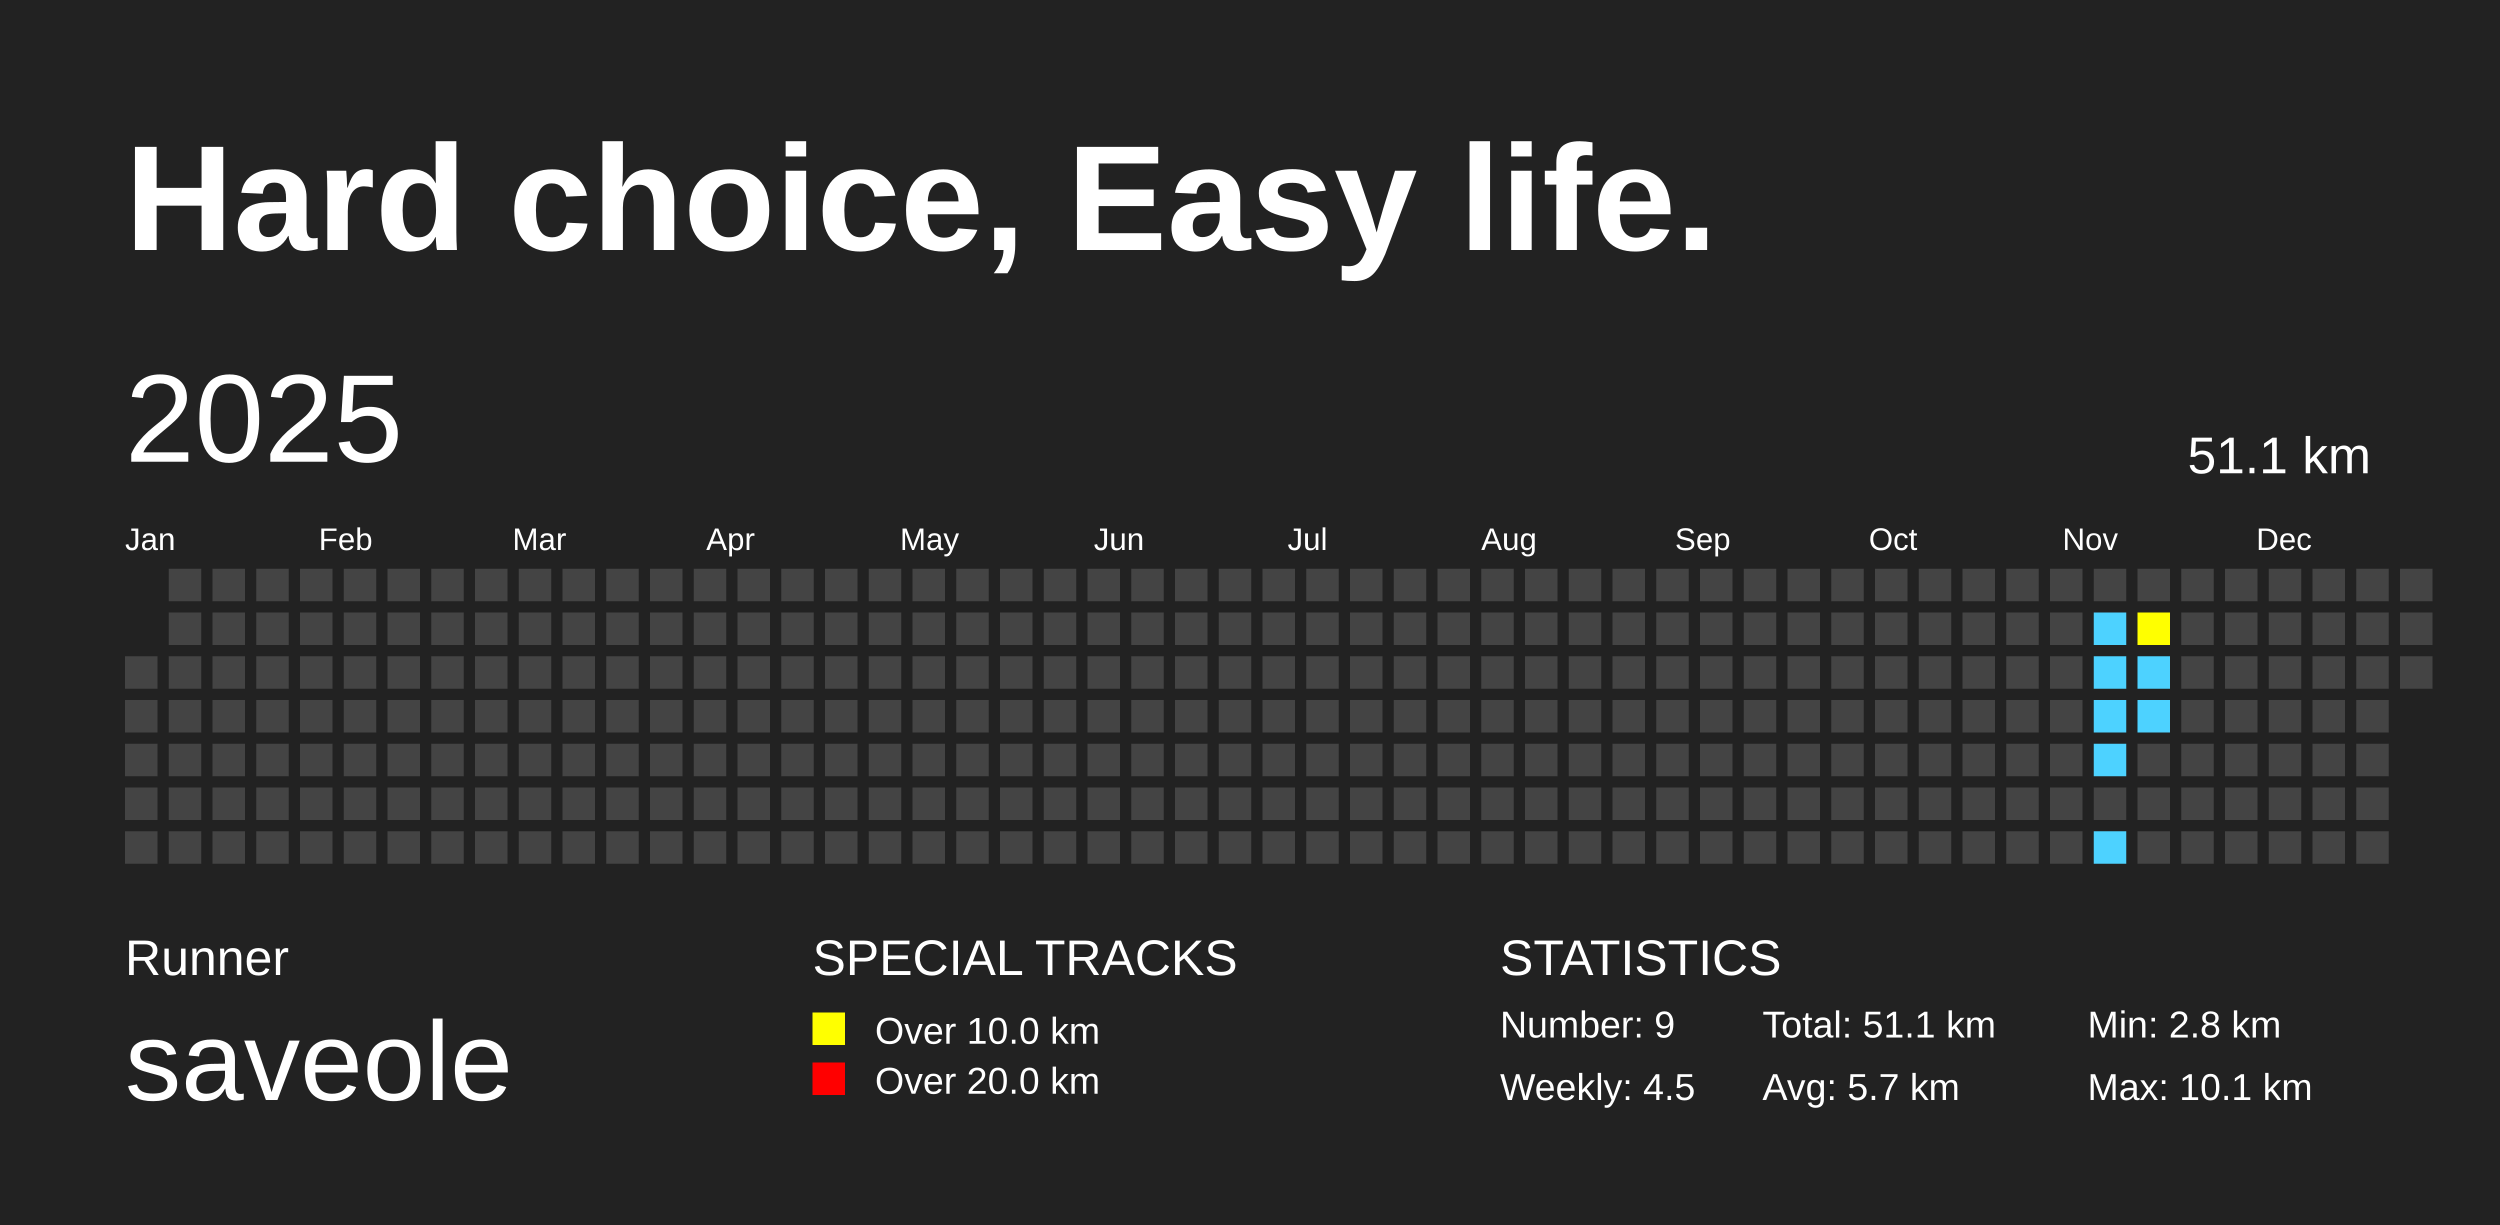
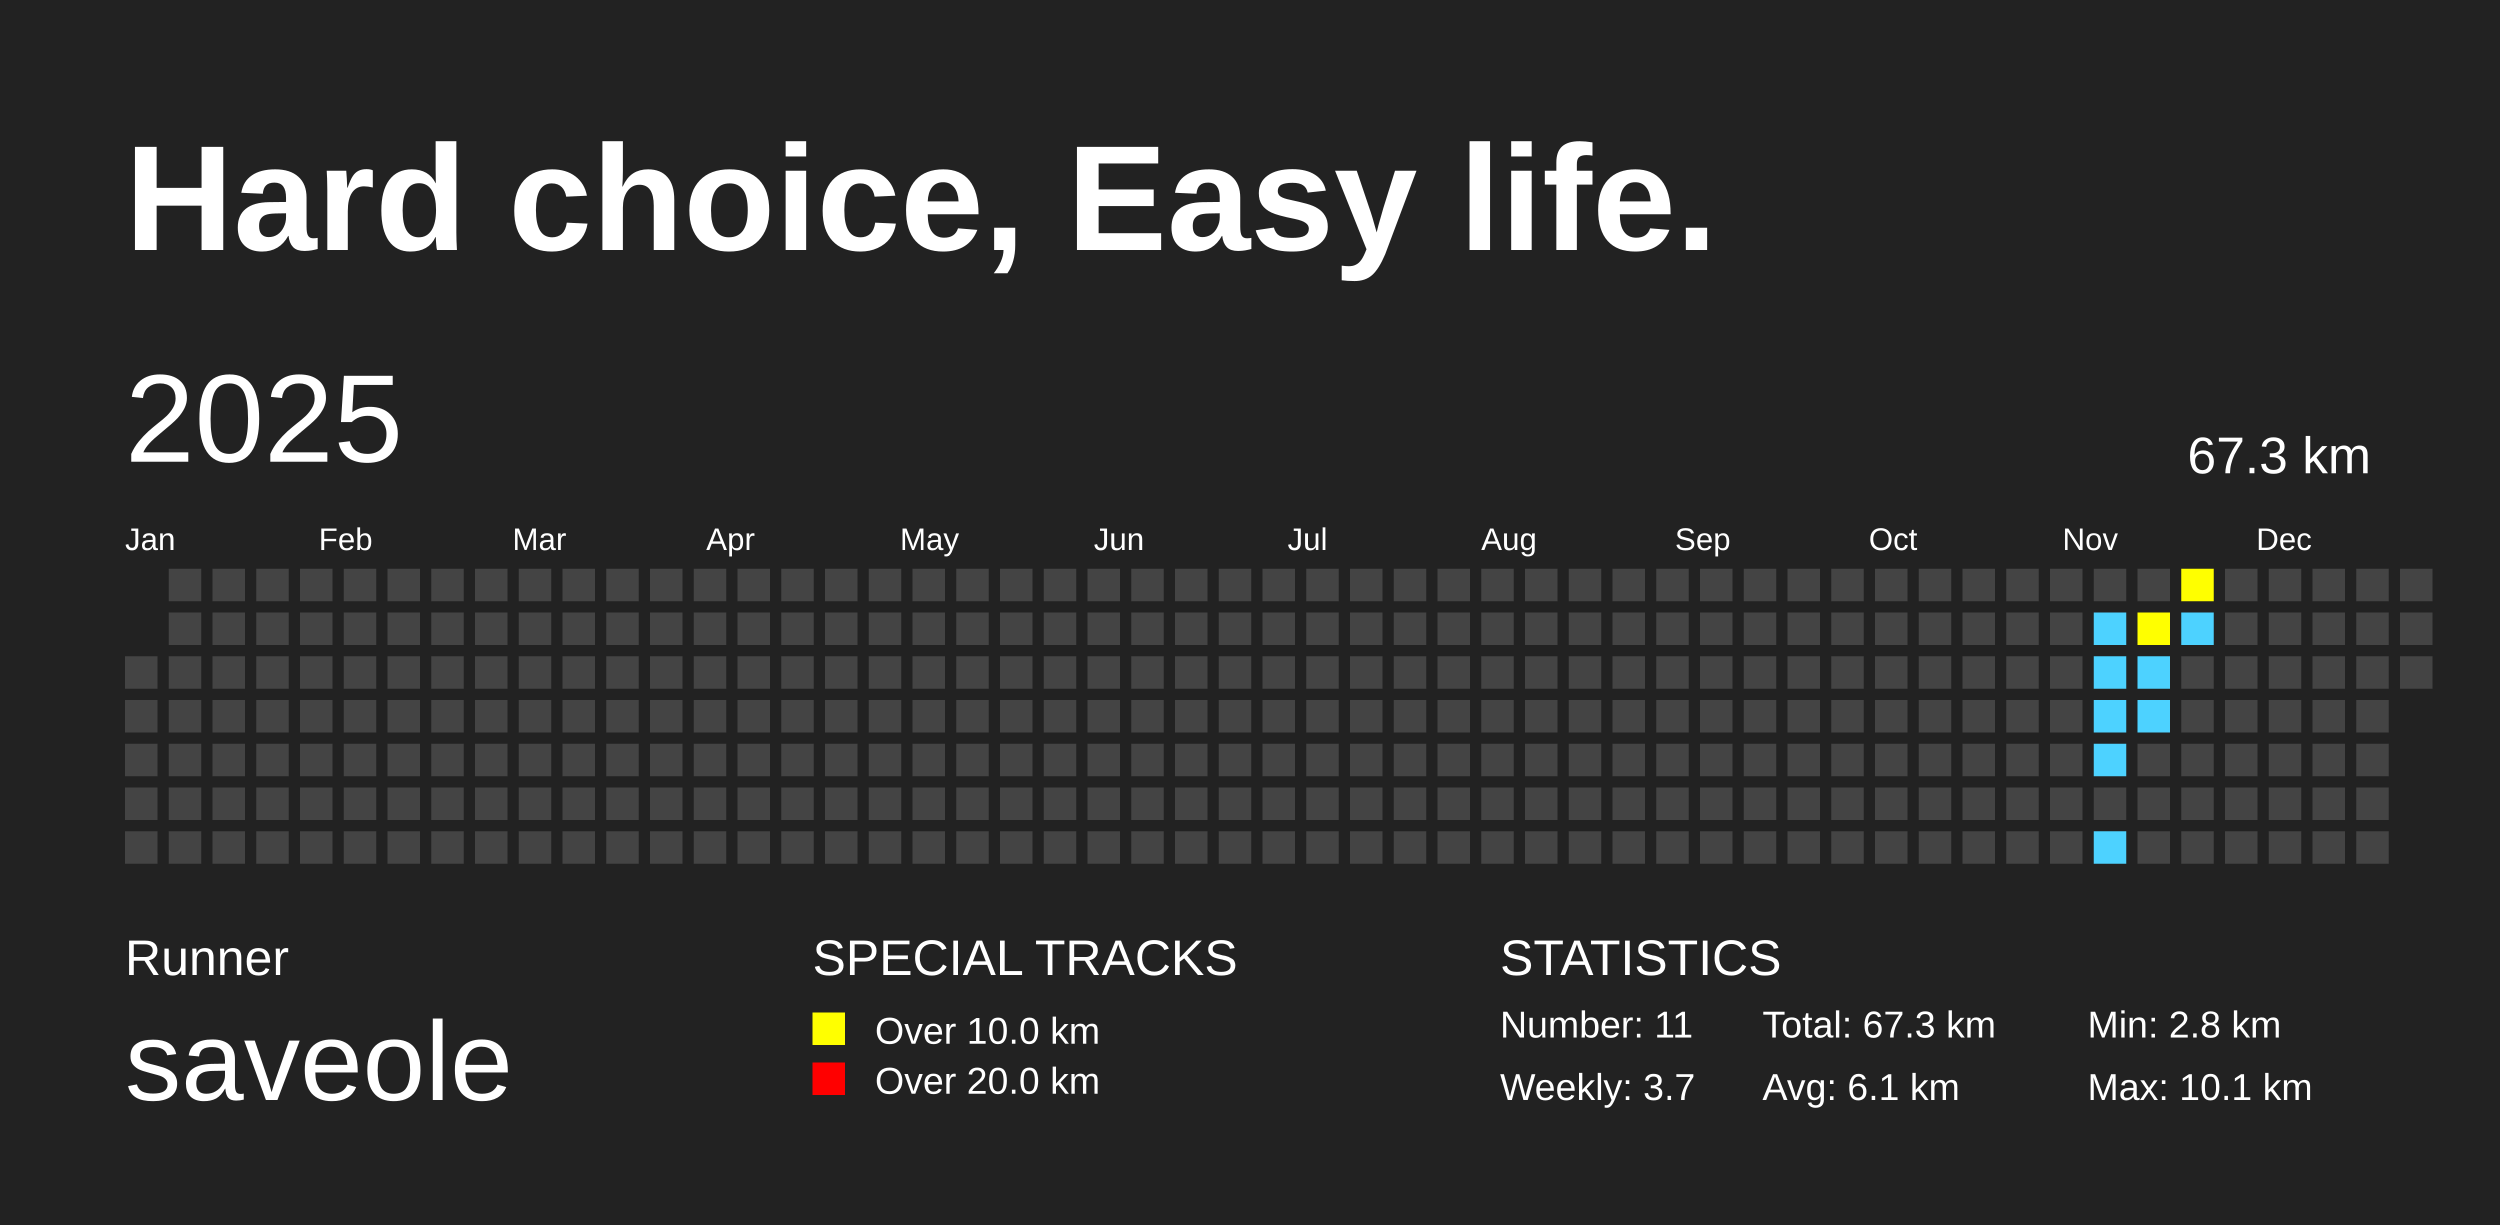
<svg xmlns="http://www.w3.org/2000/svg" baseProfile="full" height="98mm" version="1.1" viewBox="0,0,200,98" width="200mm">
  <defs />
  <rect fill="#222222" height="98" width="200" x="0" y="0" />
  <text fill="#FFFFFF" style="font-size:12px; font-family:Arial; font-weight:bold;" x="10" y="20">Hard choice, Easy life.</text>
  <text fill="#FFFFFF" style="font-size:4px; font-family:Arial" x="10" y="78">Runner</text>
  <text fill="#FFFFFF" style="font-size:9px; font-family:Arial" x="10" y="88">saveole</text>
  <text fill="#FFFFFF" style="font-size:4px; font-family:Arial" x="65" y="78">SPECIAL TRACKS</text>
  <rect fill="yellow" height="2.6" width="2.6" x="65" y="81" />
  <text fill="#FFFFFF" style="font-size:3px; font-family:Arial" x="70" y="83.5">Over 10.0 km</text>
  <rect fill="red" height="2.6" width="2.6" x="65" y="85" />
  <text fill="#FFFFFF" style="font-size:3px; font-family:Arial" x="70" y="87.5">Over 20.0 km</text>
  <text fill="#FFFFFF" style="font-size:4px; font-family:Arial" x="120" y="78">STATISTICS</text>
-   <text fill="#FFFFFF" style="font-size:3px; font-family:Arial" x="120" y="83">Number: 9</text>
-   <text fill="#FFFFFF" style="font-size:3px; font-family:Arial" x="120" y="88">Weekly: 4.5</text>
-   <text fill="#FFFFFF" style="font-size:3px; font-family:Arial" x="141" y="83">Total: 51.1 km</text>
-   <text fill="#FFFFFF" style="font-size:3px; font-family:Arial" x="141" y="88">Avg: 5.7 km</text>
+   <text fill="#FFFFFF" style="font-size:3px; font-family:Arial" x="120" y="83">Number: 11</text>
+   <text fill="#FFFFFF" style="font-size:3px; font-family:Arial" x="120" y="88">Weekly: 3.7</text>
+   <text fill="#FFFFFF" style="font-size:3px; font-family:Arial" x="141" y="83">Total: 67.3 km</text>
+   <text fill="#FFFFFF" style="font-size:3px; font-family:Arial" x="141" y="88">Avg: 6.1 km</text>
  <text fill="#FFFFFF" style="font-size:3px; font-family:Arial" x="167" y="83">Min: 2.8 km</text>
  <text fill="#FFFFFF" style="font-size:3px; font-family:Arial" x="167" y="88">Max: 10.1 km</text>
  <text dominant-baseline="hanging" fill="#FFFFFF" style="font-size:10.0px; font-family:Arial;" x="10" y="30">2025</text>
-   <text dominant-baseline="hanging" fill="#FFFFFF" style="font-size:4.125px; font-family:Arial;" x="175" y="35">51.1 km</text>
+   <text dominant-baseline="hanging" fill="#FFFFFF" style="font-size:4.125px; font-family:Arial;" x="175" y="35">67.3 km</text>
  <text fill="#FFFFFF" style="font-size:2.5px; font-family:Arial" x="10.0" y="44">Jan</text>
  <text fill="#FFFFFF" style="font-size:2.5px; font-family:Arial" x="25.5" y="44">Feb</text>
  <text fill="#FFFFFF" style="font-size:2.5px; font-family:Arial" x="41.0" y="44">Mar</text>
  <text fill="#FFFFFF" style="font-size:2.5px; font-family:Arial" x="56.5" y="44">Apr</text>
  <text fill="#FFFFFF" style="font-size:2.5px; font-family:Arial" x="72.0" y="44">May</text>
  <text fill="#FFFFFF" style="font-size:2.5px; font-family:Arial" x="87.5" y="44">Jun</text>
  <text fill="#FFFFFF" style="font-size:2.5px; font-family:Arial" x="103.0" y="44">Jul</text>
  <text fill="#FFFFFF" style="font-size:2.5px; font-family:Arial" x="118.5" y="44">Aug</text>
  <text fill="#FFFFFF" style="font-size:2.5px; font-family:Arial" x="134.0" y="44">Sep</text>
  <text fill="#FFFFFF" style="font-size:2.5px; font-family:Arial" x="149.5" y="44">Oct</text>
  <text fill="#FFFFFF" style="font-size:2.5px; font-family:Arial" x="165.0" y="44">Nov</text>
  <text fill="#FFFFFF" style="font-size:2.5px; font-family:Arial" x="180.5" y="44">Dec</text>
  <rect fill="#444444" height="2.6" width="2.6" x="10.0" y="52.5" />
  <rect fill="#444444" height="2.6" width="2.6" x="10.0" y="56.0" />
  <rect fill="#444444" height="2.6" width="2.6" x="10.0" y="59.5" />
  <rect fill="#444444" height="2.6" width="2.6" x="10.0" y="63.0" />
  <rect fill="#444444" height="2.6" width="2.6" x="10.0" y="66.5" />
  <rect fill="#444444" height="2.6" width="2.6" x="13.5" y="45.5" />
  <rect fill="#444444" height="2.6" width="2.6" x="13.5" y="49.0" />
  <rect fill="#444444" height="2.6" width="2.6" x="13.5" y="52.5" />
  <rect fill="#444444" height="2.6" width="2.6" x="13.5" y="56.0" />
  <rect fill="#444444" height="2.6" width="2.6" x="13.5" y="59.5" />
  <rect fill="#444444" height="2.6" width="2.6" x="13.5" y="63.0" />
  <rect fill="#444444" height="2.6" width="2.6" x="13.5" y="66.5" />
  <rect fill="#444444" height="2.6" width="2.6" x="17.0" y="45.5" />
  <rect fill="#444444" height="2.6" width="2.6" x="17.0" y="49.0" />
  <rect fill="#444444" height="2.6" width="2.6" x="17.0" y="52.5" />
  <rect fill="#444444" height="2.6" width="2.6" x="17.0" y="56.0" />
  <rect fill="#444444" height="2.6" width="2.6" x="17.0" y="59.5" />
  <rect fill="#444444" height="2.6" width="2.6" x="17.0" y="63.0" />
  <rect fill="#444444" height="2.6" width="2.6" x="17.0" y="66.5" />
  <rect fill="#444444" height="2.6" width="2.6" x="20.5" y="45.5" />
  <rect fill="#444444" height="2.6" width="2.6" x="20.5" y="49.0" />
  <rect fill="#444444" height="2.6" width="2.6" x="20.5" y="52.5" />
  <rect fill="#444444" height="2.6" width="2.6" x="20.5" y="56.0" />
  <rect fill="#444444" height="2.6" width="2.6" x="20.5" y="59.5" />
  <rect fill="#444444" height="2.6" width="2.6" x="20.5" y="63.0" />
  <rect fill="#444444" height="2.6" width="2.6" x="20.5" y="66.5" />
  <rect fill="#444444" height="2.6" width="2.6" x="24.0" y="45.5" />
  <rect fill="#444444" height="2.6" width="2.6" x="24.0" y="49.0" />
  <rect fill="#444444" height="2.6" width="2.6" x="24.0" y="52.5" />
  <rect fill="#444444" height="2.6" width="2.6" x="24.0" y="56.0" />
  <rect fill="#444444" height="2.6" width="2.6" x="24.0" y="59.5" />
  <rect fill="#444444" height="2.6" width="2.6" x="24.0" y="63.0" />
  <rect fill="#444444" height="2.6" width="2.6" x="24.0" y="66.5" />
  <rect fill="#444444" height="2.6" width="2.6" x="27.5" y="45.5" />
  <rect fill="#444444" height="2.6" width="2.6" x="27.5" y="49.0" />
  <rect fill="#444444" height="2.6" width="2.6" x="27.5" y="52.5" />
  <rect fill="#444444" height="2.6" width="2.6" x="27.5" y="56.0" />
  <rect fill="#444444" height="2.6" width="2.6" x="27.5" y="59.5" />
  <rect fill="#444444" height="2.6" width="2.6" x="27.5" y="63.0" />
  <rect fill="#444444" height="2.6" width="2.6" x="27.5" y="66.5" />
  <rect fill="#444444" height="2.6" width="2.6" x="31.0" y="45.5" />
  <rect fill="#444444" height="2.6" width="2.6" x="31.0" y="49.0" />
  <rect fill="#444444" height="2.6" width="2.6" x="31.0" y="52.5" />
  <rect fill="#444444" height="2.6" width="2.6" x="31.0" y="56.0" />
  <rect fill="#444444" height="2.6" width="2.6" x="31.0" y="59.5" />
  <rect fill="#444444" height="2.6" width="2.6" x="31.0" y="63.0" />
  <rect fill="#444444" height="2.6" width="2.6" x="31.0" y="66.5" />
  <rect fill="#444444" height="2.6" width="2.6" x="34.5" y="45.5" />
  <rect fill="#444444" height="2.6" width="2.6" x="34.5" y="49.0" />
  <rect fill="#444444" height="2.6" width="2.6" x="34.5" y="52.5" />
  <rect fill="#444444" height="2.6" width="2.6" x="34.5" y="56.0" />
  <rect fill="#444444" height="2.6" width="2.6" x="34.5" y="59.5" />
  <rect fill="#444444" height="2.6" width="2.6" x="34.5" y="63.0" />
  <rect fill="#444444" height="2.6" width="2.6" x="34.5" y="66.5" />
  <rect fill="#444444" height="2.6" width="2.6" x="38.0" y="45.5" />
  <rect fill="#444444" height="2.6" width="2.6" x="38.0" y="49.0" />
  <rect fill="#444444" height="2.6" width="2.6" x="38.0" y="52.5" />
  <rect fill="#444444" height="2.6" width="2.6" x="38.0" y="56.0" />
  <rect fill="#444444" height="2.6" width="2.6" x="38.0" y="59.5" />
  <rect fill="#444444" height="2.6" width="2.6" x="38.0" y="63.0" />
  <rect fill="#444444" height="2.6" width="2.6" x="38.0" y="66.5" />
  <rect fill="#444444" height="2.6" width="2.6" x="41.5" y="45.5" />
  <rect fill="#444444" height="2.6" width="2.6" x="41.5" y="49.0" />
  <rect fill="#444444" height="2.6" width="2.6" x="41.5" y="52.5" />
  <rect fill="#444444" height="2.6" width="2.6" x="41.5" y="56.0" />
  <rect fill="#444444" height="2.6" width="2.6" x="41.5" y="59.5" />
  <rect fill="#444444" height="2.6" width="2.6" x="41.5" y="63.0" />
  <rect fill="#444444" height="2.6" width="2.6" x="41.5" y="66.5" />
  <rect fill="#444444" height="2.6" width="2.6" x="45.0" y="45.5" />
  <rect fill="#444444" height="2.6" width="2.6" x="45.0" y="49.0" />
  <rect fill="#444444" height="2.6" width="2.6" x="45.0" y="52.5" />
  <rect fill="#444444" height="2.6" width="2.6" x="45.0" y="56.0" />
  <rect fill="#444444" height="2.6" width="2.6" x="45.0" y="59.5" />
  <rect fill="#444444" height="2.6" width="2.6" x="45.0" y="63.0" />
  <rect fill="#444444" height="2.6" width="2.6" x="45.0" y="66.5" />
  <rect fill="#444444" height="2.6" width="2.6" x="48.5" y="45.5" />
  <rect fill="#444444" height="2.6" width="2.6" x="48.5" y="49.0" />
  <rect fill="#444444" height="2.6" width="2.6" x="48.5" y="52.5" />
  <rect fill="#444444" height="2.6" width="2.6" x="48.5" y="56.0" />
  <rect fill="#444444" height="2.6" width="2.6" x="48.5" y="59.5" />
  <rect fill="#444444" height="2.6" width="2.6" x="48.5" y="63.0" />
  <rect fill="#444444" height="2.6" width="2.6" x="48.5" y="66.5" />
  <rect fill="#444444" height="2.6" width="2.6" x="52.0" y="45.5" />
  <rect fill="#444444" height="2.6" width="2.6" x="52.0" y="49.0" />
  <rect fill="#444444" height="2.6" width="2.6" x="52.0" y="52.5" />
  <rect fill="#444444" height="2.6" width="2.6" x="52.0" y="56.0" />
  <rect fill="#444444" height="2.6" width="2.6" x="52.0" y="59.5" />
  <rect fill="#444444" height="2.6" width="2.6" x="52.0" y="63.0" />
  <rect fill="#444444" height="2.6" width="2.6" x="52.0" y="66.5" />
  <rect fill="#444444" height="2.6" width="2.6" x="55.5" y="45.5" />
  <rect fill="#444444" height="2.6" width="2.6" x="55.5" y="49.0" />
  <rect fill="#444444" height="2.6" width="2.6" x="55.5" y="52.5" />
  <rect fill="#444444" height="2.6" width="2.6" x="55.5" y="56.0" />
  <rect fill="#444444" height="2.6" width="2.6" x="55.5" y="59.5" />
  <rect fill="#444444" height="2.6" width="2.6" x="55.5" y="63.0" />
  <rect fill="#444444" height="2.6" width="2.6" x="55.5" y="66.5" />
  <rect fill="#444444" height="2.6" width="2.6" x="59.0" y="45.5" />
  <rect fill="#444444" height="2.6" width="2.6" x="59.0" y="49.0" />
  <rect fill="#444444" height="2.6" width="2.6" x="59.0" y="52.5" />
  <rect fill="#444444" height="2.6" width="2.6" x="59.0" y="56.0" />
  <rect fill="#444444" height="2.6" width="2.6" x="59.0" y="59.5" />
  <rect fill="#444444" height="2.6" width="2.6" x="59.0" y="63.0" />
  <rect fill="#444444" height="2.6" width="2.6" x="59.0" y="66.5" />
  <rect fill="#444444" height="2.6" width="2.6" x="62.5" y="45.5" />
  <rect fill="#444444" height="2.6" width="2.6" x="62.5" y="49.0" />
  <rect fill="#444444" height="2.6" width="2.6" x="62.5" y="52.5" />
  <rect fill="#444444" height="2.6" width="2.6" x="62.5" y="56.0" />
  <rect fill="#444444" height="2.6" width="2.6" x="62.5" y="59.5" />
  <rect fill="#444444" height="2.6" width="2.6" x="62.5" y="63.0" />
  <rect fill="#444444" height="2.6" width="2.6" x="62.5" y="66.5" />
  <rect fill="#444444" height="2.6" width="2.6" x="66.0" y="45.5" />
  <rect fill="#444444" height="2.6" width="2.6" x="66.0" y="49.0" />
  <rect fill="#444444" height="2.6" width="2.6" x="66.0" y="52.5" />
  <rect fill="#444444" height="2.6" width="2.6" x="66.0" y="56.0" />
  <rect fill="#444444" height="2.6" width="2.6" x="66.0" y="59.5" />
  <rect fill="#444444" height="2.6" width="2.6" x="66.0" y="63.0" />
  <rect fill="#444444" height="2.6" width="2.6" x="66.0" y="66.5" />
  <rect fill="#444444" height="2.6" width="2.6" x="69.5" y="45.5" />
  <rect fill="#444444" height="2.6" width="2.6" x="69.5" y="49.0" />
  <rect fill="#444444" height="2.6" width="2.6" x="69.5" y="52.5" />
  <rect fill="#444444" height="2.6" width="2.6" x="69.5" y="56.0" />
  <rect fill="#444444" height="2.6" width="2.6" x="69.5" y="59.5" />
  <rect fill="#444444" height="2.6" width="2.6" x="69.5" y="63.0" />
  <rect fill="#444444" height="2.6" width="2.6" x="69.5" y="66.5" />
  <rect fill="#444444" height="2.6" width="2.6" x="73.0" y="45.5" />
  <rect fill="#444444" height="2.6" width="2.6" x="73.0" y="49.0" />
  <rect fill="#444444" height="2.6" width="2.6" x="73.0" y="52.5" />
  <rect fill="#444444" height="2.6" width="2.6" x="73.0" y="56.0" />
  <rect fill="#444444" height="2.6" width="2.6" x="73.0" y="59.5" />
  <rect fill="#444444" height="2.6" width="2.6" x="73.0" y="63.0" />
  <rect fill="#444444" height="2.6" width="2.6" x="73.0" y="66.5" />
  <rect fill="#444444" height="2.6" width="2.6" x="76.5" y="45.5" />
  <rect fill="#444444" height="2.6" width="2.6" x="76.5" y="49.0" />
  <rect fill="#444444" height="2.6" width="2.6" x="76.5" y="52.5" />
  <rect fill="#444444" height="2.6" width="2.6" x="76.5" y="56.0" />
  <rect fill="#444444" height="2.6" width="2.6" x="76.5" y="59.5" />
  <rect fill="#444444" height="2.6" width="2.6" x="76.5" y="63.0" />
  <rect fill="#444444" height="2.6" width="2.6" x="76.5" y="66.5" />
  <rect fill="#444444" height="2.6" width="2.6" x="80.0" y="45.5" />
  <rect fill="#444444" height="2.6" width="2.6" x="80.0" y="49.0" />
  <rect fill="#444444" height="2.6" width="2.6" x="80.0" y="52.5" />
  <rect fill="#444444" height="2.6" width="2.6" x="80.0" y="56.0" />
  <rect fill="#444444" height="2.6" width="2.6" x="80.0" y="59.5" />
  <rect fill="#444444" height="2.6" width="2.6" x="80.0" y="63.0" />
  <rect fill="#444444" height="2.6" width="2.6" x="80.0" y="66.5" />
  <rect fill="#444444" height="2.6" width="2.6" x="83.5" y="45.5" />
  <rect fill="#444444" height="2.6" width="2.6" x="83.5" y="49.0" />
  <rect fill="#444444" height="2.6" width="2.6" x="83.5" y="52.5" />
  <rect fill="#444444" height="2.6" width="2.6" x="83.5" y="56.0" />
  <rect fill="#444444" height="2.6" width="2.6" x="83.5" y="59.5" />
  <rect fill="#444444" height="2.6" width="2.6" x="83.5" y="63.0" />
  <rect fill="#444444" height="2.6" width="2.6" x="83.5" y="66.5" />
  <rect fill="#444444" height="2.6" width="2.6" x="87.0" y="45.5" />
  <rect fill="#444444" height="2.6" width="2.6" x="87.0" y="49.0" />
  <rect fill="#444444" height="2.6" width="2.6" x="87.0" y="52.5" />
  <rect fill="#444444" height="2.6" width="2.6" x="87.0" y="56.0" />
  <rect fill="#444444" height="2.6" width="2.6" x="87.0" y="59.5" />
  <rect fill="#444444" height="2.6" width="2.6" x="87.0" y="63.0" />
  <rect fill="#444444" height="2.6" width="2.6" x="87.0" y="66.5" />
  <rect fill="#444444" height="2.6" width="2.6" x="90.5" y="45.5" />
  <rect fill="#444444" height="2.6" width="2.6" x="90.5" y="49.0" />
  <rect fill="#444444" height="2.6" width="2.6" x="90.5" y="52.5" />
  <rect fill="#444444" height="2.6" width="2.6" x="90.5" y="56.0" />
  <rect fill="#444444" height="2.6" width="2.6" x="90.5" y="59.5" />
  <rect fill="#444444" height="2.6" width="2.6" x="90.5" y="63.0" />
  <rect fill="#444444" height="2.6" width="2.6" x="90.5" y="66.5" />
  <rect fill="#444444" height="2.6" width="2.6" x="94.0" y="45.5" />
  <rect fill="#444444" height="2.6" width="2.6" x="94.0" y="49.0" />
  <rect fill="#444444" height="2.6" width="2.6" x="94.0" y="52.5" />
  <rect fill="#444444" height="2.6" width="2.6" x="94.0" y="56.0" />
  <rect fill="#444444" height="2.6" width="2.6" x="94.0" y="59.5" />
  <rect fill="#444444" height="2.6" width="2.6" x="94.0" y="63.0" />
  <rect fill="#444444" height="2.6" width="2.6" x="94.0" y="66.5" />
  <rect fill="#444444" height="2.6" width="2.6" x="97.5" y="45.5" />
  <rect fill="#444444" height="2.6" width="2.6" x="97.5" y="49.0" />
  <rect fill="#444444" height="2.6" width="2.6" x="97.5" y="52.5" />
  <rect fill="#444444" height="2.6" width="2.6" x="97.5" y="56.0" />
  <rect fill="#444444" height="2.6" width="2.6" x="97.5" y="59.5" />
  <rect fill="#444444" height="2.6" width="2.6" x="97.5" y="63.0" />
  <rect fill="#444444" height="2.6" width="2.6" x="97.5" y="66.5" />
  <rect fill="#444444" height="2.6" width="2.6" x="101.0" y="45.5" />
  <rect fill="#444444" height="2.6" width="2.6" x="101.0" y="49.0" />
  <rect fill="#444444" height="2.6" width="2.6" x="101.0" y="52.5" />
  <rect fill="#444444" height="2.6" width="2.6" x="101.0" y="56.0" />
  <rect fill="#444444" height="2.6" width="2.6" x="101.0" y="59.5" />
  <rect fill="#444444" height="2.6" width="2.6" x="101.0" y="63.0" />
  <rect fill="#444444" height="2.6" width="2.6" x="101.0" y="66.5" />
  <rect fill="#444444" height="2.6" width="2.6" x="104.5" y="45.5" />
  <rect fill="#444444" height="2.6" width="2.6" x="104.5" y="49.0" />
  <rect fill="#444444" height="2.6" width="2.6" x="104.5" y="52.5" />
  <rect fill="#444444" height="2.6" width="2.6" x="104.5" y="56.0" />
  <rect fill="#444444" height="2.6" width="2.6" x="104.5" y="59.5" />
  <rect fill="#444444" height="2.6" width="2.6" x="104.5" y="63.0" />
  <rect fill="#444444" height="2.6" width="2.6" x="104.5" y="66.5" />
  <rect fill="#444444" height="2.6" width="2.6" x="108.0" y="45.5" />
  <rect fill="#444444" height="2.6" width="2.6" x="108.0" y="49.0" />
  <rect fill="#444444" height="2.6" width="2.6" x="108.0" y="52.5" />
  <rect fill="#444444" height="2.6" width="2.6" x="108.0" y="56.0" />
  <rect fill="#444444" height="2.6" width="2.6" x="108.0" y="59.5" />
  <rect fill="#444444" height="2.6" width="2.6" x="108.0" y="63.0" />
  <rect fill="#444444" height="2.6" width="2.6" x="108.0" y="66.5" />
  <rect fill="#444444" height="2.6" width="2.6" x="111.5" y="45.5" />
  <rect fill="#444444" height="2.6" width="2.6" x="111.5" y="49.0" />
  <rect fill="#444444" height="2.6" width="2.6" x="111.5" y="52.5" />
  <rect fill="#444444" height="2.6" width="2.6" x="111.5" y="56.0" />
  <rect fill="#444444" height="2.6" width="2.6" x="111.5" y="59.5" />
  <rect fill="#444444" height="2.6" width="2.6" x="111.5" y="63.0" />
  <rect fill="#444444" height="2.6" width="2.6" x="111.5" y="66.5" />
  <rect fill="#444444" height="2.6" width="2.6" x="115.0" y="45.5" />
  <rect fill="#444444" height="2.6" width="2.6" x="115.0" y="49.0" />
  <rect fill="#444444" height="2.6" width="2.6" x="115.0" y="52.5" />
  <rect fill="#444444" height="2.6" width="2.6" x="115.0" y="56.0" />
  <rect fill="#444444" height="2.6" width="2.6" x="115.0" y="59.5" />
  <rect fill="#444444" height="2.6" width="2.6" x="115.0" y="63.0" />
  <rect fill="#444444" height="2.6" width="2.6" x="115.0" y="66.5" />
  <rect fill="#444444" height="2.6" width="2.6" x="118.5" y="45.5" />
  <rect fill="#444444" height="2.6" width="2.6" x="118.5" y="49.0" />
  <rect fill="#444444" height="2.6" width="2.6" x="118.5" y="52.5" />
  <rect fill="#444444" height="2.6" width="2.6" x="118.5" y="56.0" />
  <rect fill="#444444" height="2.6" width="2.6" x="118.5" y="59.5" />
  <rect fill="#444444" height="2.6" width="2.6" x="118.5" y="63.0" />
  <rect fill="#444444" height="2.6" width="2.6" x="118.5" y="66.5" />
  <rect fill="#444444" height="2.6" width="2.6" x="122.0" y="45.5" />
  <rect fill="#444444" height="2.6" width="2.6" x="122.0" y="49.0" />
  <rect fill="#444444" height="2.6" width="2.6" x="122.0" y="52.5" />
  <rect fill="#444444" height="2.6" width="2.6" x="122.0" y="56.0" />
  <rect fill="#444444" height="2.6" width="2.6" x="122.0" y="59.5" />
  <rect fill="#444444" height="2.6" width="2.6" x="122.0" y="63.0" />
  <rect fill="#444444" height="2.6" width="2.6" x="122.0" y="66.5" />
  <rect fill="#444444" height="2.6" width="2.6" x="125.5" y="45.5" />
  <rect fill="#444444" height="2.6" width="2.6" x="125.5" y="49.0" />
  <rect fill="#444444" height="2.6" width="2.6" x="125.5" y="52.5" />
  <rect fill="#444444" height="2.6" width="2.6" x="125.5" y="56.0" />
  <rect fill="#444444" height="2.6" width="2.6" x="125.5" y="59.5" />
  <rect fill="#444444" height="2.6" width="2.6" x="125.5" y="63.0" />
  <rect fill="#444444" height="2.6" width="2.6" x="125.5" y="66.5" />
  <rect fill="#444444" height="2.6" width="2.6" x="129.0" y="45.5" />
  <rect fill="#444444" height="2.6" width="2.6" x="129.0" y="49.0" />
  <rect fill="#444444" height="2.6" width="2.6" x="129.0" y="52.5" />
  <rect fill="#444444" height="2.6" width="2.6" x="129.0" y="56.0" />
  <rect fill="#444444" height="2.6" width="2.6" x="129.0" y="59.5" />
  <rect fill="#444444" height="2.6" width="2.6" x="129.0" y="63.0" />
  <rect fill="#444444" height="2.6" width="2.6" x="129.0" y="66.5" />
  <rect fill="#444444" height="2.6" width="2.6" x="132.5" y="45.5" />
  <rect fill="#444444" height="2.6" width="2.6" x="132.5" y="49.0" />
  <rect fill="#444444" height="2.6" width="2.6" x="132.5" y="52.5" />
  <rect fill="#444444" height="2.6" width="2.6" x="132.5" y="56.0" />
  <rect fill="#444444" height="2.6" width="2.6" x="132.5" y="59.5" />
  <rect fill="#444444" height="2.6" width="2.6" x="132.5" y="63.0" />
  <rect fill="#444444" height="2.6" width="2.6" x="132.5" y="66.5" />
  <rect fill="#444444" height="2.6" width="2.6" x="136.0" y="45.5" />
  <rect fill="#444444" height="2.6" width="2.6" x="136.0" y="49.0" />
  <rect fill="#444444" height="2.6" width="2.6" x="136.0" y="52.5" />
  <rect fill="#444444" height="2.6" width="2.6" x="136.0" y="56.0" />
  <rect fill="#444444" height="2.6" width="2.6" x="136.0" y="59.5" />
  <rect fill="#444444" height="2.6" width="2.6" x="136.0" y="63.0" />
  <rect fill="#444444" height="2.6" width="2.6" x="136.0" y="66.5" />
  <rect fill="#444444" height="2.6" width="2.6" x="139.5" y="45.5" />
  <rect fill="#444444" height="2.6" width="2.6" x="139.5" y="49.0" />
  <rect fill="#444444" height="2.6" width="2.6" x="139.5" y="52.5" />
  <rect fill="#444444" height="2.6" width="2.6" x="139.5" y="56.0" />
  <rect fill="#444444" height="2.6" width="2.6" x="139.5" y="59.5" />
  <rect fill="#444444" height="2.6" width="2.6" x="139.5" y="63.0" />
  <rect fill="#444444" height="2.6" width="2.6" x="139.5" y="66.5" />
  <rect fill="#444444" height="2.6" width="2.6" x="143.0" y="45.5" />
  <rect fill="#444444" height="2.6" width="2.6" x="143.0" y="49.0" />
  <rect fill="#444444" height="2.6" width="2.6" x="143.0" y="52.5" />
  <rect fill="#444444" height="2.6" width="2.6" x="143.0" y="56.0" />
  <rect fill="#444444" height="2.6" width="2.6" x="143.0" y="59.5" />
  <rect fill="#444444" height="2.6" width="2.6" x="143.0" y="63.0" />
  <rect fill="#444444" height="2.6" width="2.6" x="143.0" y="66.5" />
  <rect fill="#444444" height="2.6" width="2.6" x="146.5" y="45.5" />
  <rect fill="#444444" height="2.6" width="2.6" x="146.5" y="49.0" />
  <rect fill="#444444" height="2.6" width="2.6" x="146.5" y="52.5" />
  <rect fill="#444444" height="2.6" width="2.6" x="146.5" y="56.0" />
  <rect fill="#444444" height="2.6" width="2.6" x="146.5" y="59.5" />
  <rect fill="#444444" height="2.6" width="2.6" x="146.5" y="63.0" />
  <rect fill="#444444" height="2.6" width="2.6" x="146.5" y="66.5" />
  <rect fill="#444444" height="2.6" width="2.6" x="150.0" y="45.5" />
  <rect fill="#444444" height="2.6" width="2.6" x="150.0" y="49.0" />
  <rect fill="#444444" height="2.6" width="2.6" x="150.0" y="52.5" />
  <rect fill="#444444" height="2.6" width="2.6" x="150.0" y="56.0" />
  <rect fill="#444444" height="2.6" width="2.6" x="150.0" y="59.5" />
  <rect fill="#444444" height="2.6" width="2.6" x="150.0" y="63.0" />
  <rect fill="#444444" height="2.6" width="2.6" x="150.0" y="66.5" />
  <rect fill="#444444" height="2.6" width="2.6" x="153.5" y="45.5" />
  <rect fill="#444444" height="2.6" width="2.6" x="153.5" y="49.0" />
  <rect fill="#444444" height="2.6" width="2.6" x="153.5" y="52.5" />
  <rect fill="#444444" height="2.6" width="2.6" x="153.5" y="56.0" />
  <rect fill="#444444" height="2.6" width="2.6" x="153.5" y="59.5" />
  <rect fill="#444444" height="2.6" width="2.6" x="153.5" y="63.0" />
  <rect fill="#444444" height="2.6" width="2.6" x="153.5" y="66.5" />
  <rect fill="#444444" height="2.6" width="2.6" x="157.0" y="45.5" />
  <rect fill="#444444" height="2.6" width="2.6" x="157.0" y="49.0" />
  <rect fill="#444444" height="2.6" width="2.6" x="157.0" y="52.5" />
  <rect fill="#444444" height="2.6" width="2.6" x="157.0" y="56.0" />
  <rect fill="#444444" height="2.6" width="2.6" x="157.0" y="59.5" />
  <rect fill="#444444" height="2.6" width="2.6" x="157.0" y="63.0" />
  <rect fill="#444444" height="2.6" width="2.6" x="157.0" y="66.5" />
  <rect fill="#444444" height="2.6" width="2.6" x="160.5" y="45.5" />
  <rect fill="#444444" height="2.6" width="2.6" x="160.5" y="49.0" />
  <rect fill="#444444" height="2.6" width="2.6" x="160.5" y="52.5" />
  <rect fill="#444444" height="2.6" width="2.6" x="160.5" y="56.0" />
  <rect fill="#444444" height="2.6" width="2.6" x="160.5" y="59.5" />
  <rect fill="#444444" height="2.6" width="2.6" x="160.5" y="63.0" />
  <rect fill="#444444" height="2.6" width="2.6" x="160.5" y="66.5" />
  <rect fill="#444444" height="2.6" width="2.6" x="164.0" y="45.5" />
  <rect fill="#444444" height="2.6" width="2.6" x="164.0" y="49.0" />
  <rect fill="#444444" height="2.6" width="2.6" x="164.0" y="52.5" />
  <rect fill="#444444" height="2.6" width="2.6" x="164.0" y="56.0" />
  <rect fill="#444444" height="2.6" width="2.6" x="164.0" y="59.5" />
  <rect fill="#444444" height="2.6" width="2.6" x="164.0" y="63.0" />
  <rect fill="#444444" height="2.6" width="2.6" x="164.0" y="66.5" />
  <rect fill="#444444" height="2.6" width="2.6" x="167.5" y="45.5" />
  <rect fill="#4DD2FF" height="2.6" width="2.6" x="167.5" y="49.0" />
  <rect fill="#4DD2FF" height="2.6" width="2.6" x="167.5" y="52.5" />
  <rect fill="#4DD2FF" height="2.6" width="2.6" x="167.5" y="56.0" />
  <rect fill="#4DD2FF" height="2.6" width="2.6" x="167.5" y="59.5" />
  <rect fill="#444444" height="2.6" width="2.6" x="167.5" y="63.0" />
  <rect fill="#4DD2FF" height="2.6" width="2.6" x="167.5" y="66.5" />
  <rect fill="#444444" height="2.6" width="2.6" x="171.0" y="45.5" />
  <rect fill="yellow" height="2.6" width="2.6" x="171.0" y="49.0" />
  <rect fill="#4DD2FF" height="2.6" width="2.6" x="171.0" y="52.5" />
  <rect fill="#4DD2FF" height="2.6" width="2.6" x="171.0" y="56.0" />
  <rect fill="#444444" height="2.6" width="2.6" x="171.0" y="59.5" />
  <rect fill="#444444" height="2.6" width="2.6" x="171.0" y="63.0" />
  <rect fill="#444444" height="2.6" width="2.6" x="171.0" y="66.5" />
-   <rect fill="#444444" height="2.6" width="2.6" x="174.5" y="45.5" />
-   <rect fill="#444444" height="2.6" width="2.6" x="174.5" y="49.0" />
+   <rect fill="yellow" height="2.6" width="2.6" x="174.5" y="45.5" />
+   <rect fill="#4DD2FF" height="2.6" width="2.6" x="174.5" y="49.0" />
  <rect fill="#444444" height="2.6" width="2.6" x="174.5" y="52.5" />
  <rect fill="#444444" height="2.6" width="2.6" x="174.5" y="56.0" />
  <rect fill="#444444" height="2.6" width="2.6" x="174.5" y="59.5" />
  <rect fill="#444444" height="2.6" width="2.6" x="174.5" y="63.0" />
  <rect fill="#444444" height="2.6" width="2.6" x="174.5" y="66.5" />
  <rect fill="#444444" height="2.6" width="2.6" x="178.0" y="45.5" />
  <rect fill="#444444" height="2.6" width="2.6" x="178.0" y="49.0" />
  <rect fill="#444444" height="2.6" width="2.6" x="178.0" y="52.5" />
  <rect fill="#444444" height="2.6" width="2.6" x="178.0" y="56.0" />
  <rect fill="#444444" height="2.6" width="2.6" x="178.0" y="59.5" />
  <rect fill="#444444" height="2.6" width="2.6" x="178.0" y="63.0" />
  <rect fill="#444444" height="2.6" width="2.6" x="178.0" y="66.5" />
  <rect fill="#444444" height="2.6" width="2.6" x="181.5" y="45.5" />
  <rect fill="#444444" height="2.6" width="2.6" x="181.5" y="49.0" />
  <rect fill="#444444" height="2.6" width="2.6" x="181.5" y="52.5" />
  <rect fill="#444444" height="2.6" width="2.6" x="181.5" y="56.0" />
  <rect fill="#444444" height="2.6" width="2.6" x="181.5" y="59.5" />
  <rect fill="#444444" height="2.6" width="2.6" x="181.5" y="63.0" />
  <rect fill="#444444" height="2.6" width="2.6" x="181.5" y="66.5" />
  <rect fill="#444444" height="2.6" width="2.6" x="185.0" y="45.5" />
  <rect fill="#444444" height="2.6" width="2.6" x="185.0" y="49.0" />
  <rect fill="#444444" height="2.6" width="2.6" x="185.0" y="52.5" />
  <rect fill="#444444" height="2.6" width="2.6" x="185.0" y="56.0" />
  <rect fill="#444444" height="2.6" width="2.6" x="185.0" y="59.5" />
  <rect fill="#444444" height="2.6" width="2.6" x="185.0" y="63.0" />
  <rect fill="#444444" height="2.6" width="2.6" x="185.0" y="66.5" />
  <rect fill="#444444" height="2.6" width="2.6" x="188.5" y="45.5" />
  <rect fill="#444444" height="2.6" width="2.6" x="188.5" y="49.0" />
  <rect fill="#444444" height="2.6" width="2.6" x="188.5" y="52.5" />
  <rect fill="#444444" height="2.6" width="2.6" x="188.5" y="56.0" />
  <rect fill="#444444" height="2.6" width="2.6" x="188.5" y="59.5" />
  <rect fill="#444444" height="2.6" width="2.6" x="188.5" y="63.0" />
  <rect fill="#444444" height="2.6" width="2.6" x="188.5" y="66.5" />
  <rect fill="#444444" height="2.6" width="2.6" x="192.0" y="45.5" />
  <rect fill="#444444" height="2.6" width="2.6" x="192.0" y="49.0" />
  <rect fill="#444444" height="2.6" width="2.6" x="192.0" y="52.5" />
</svg>
